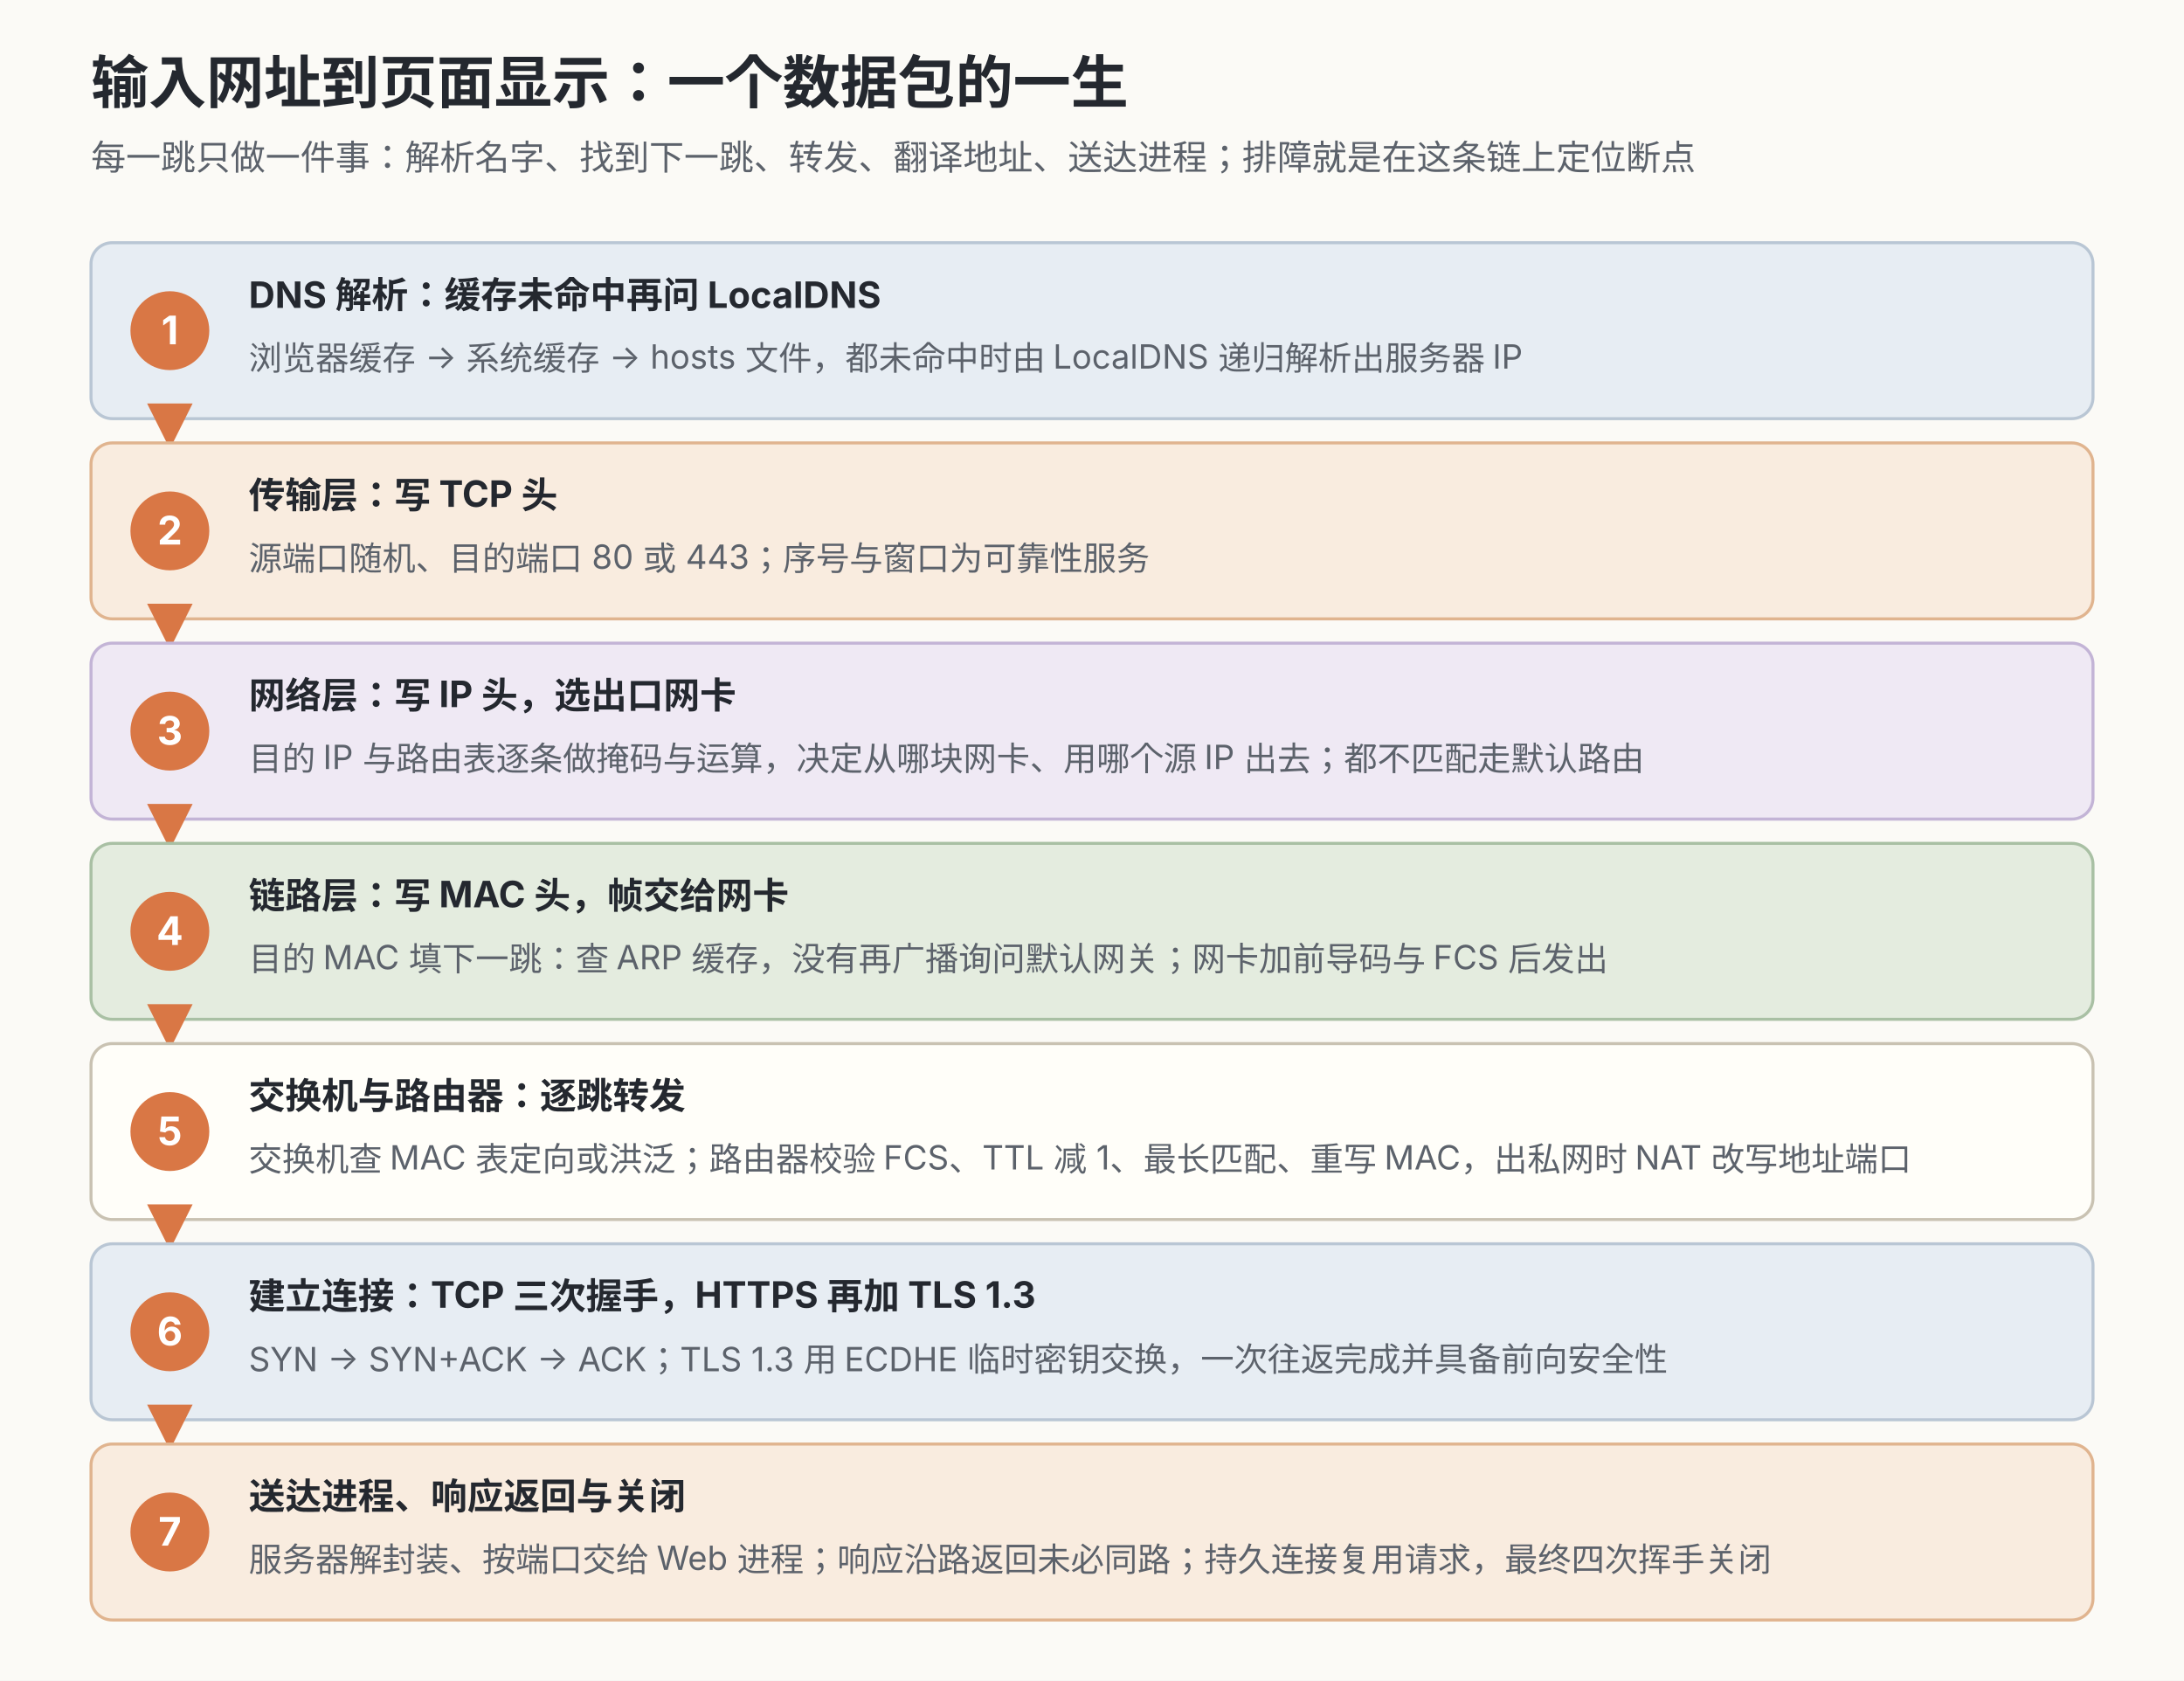
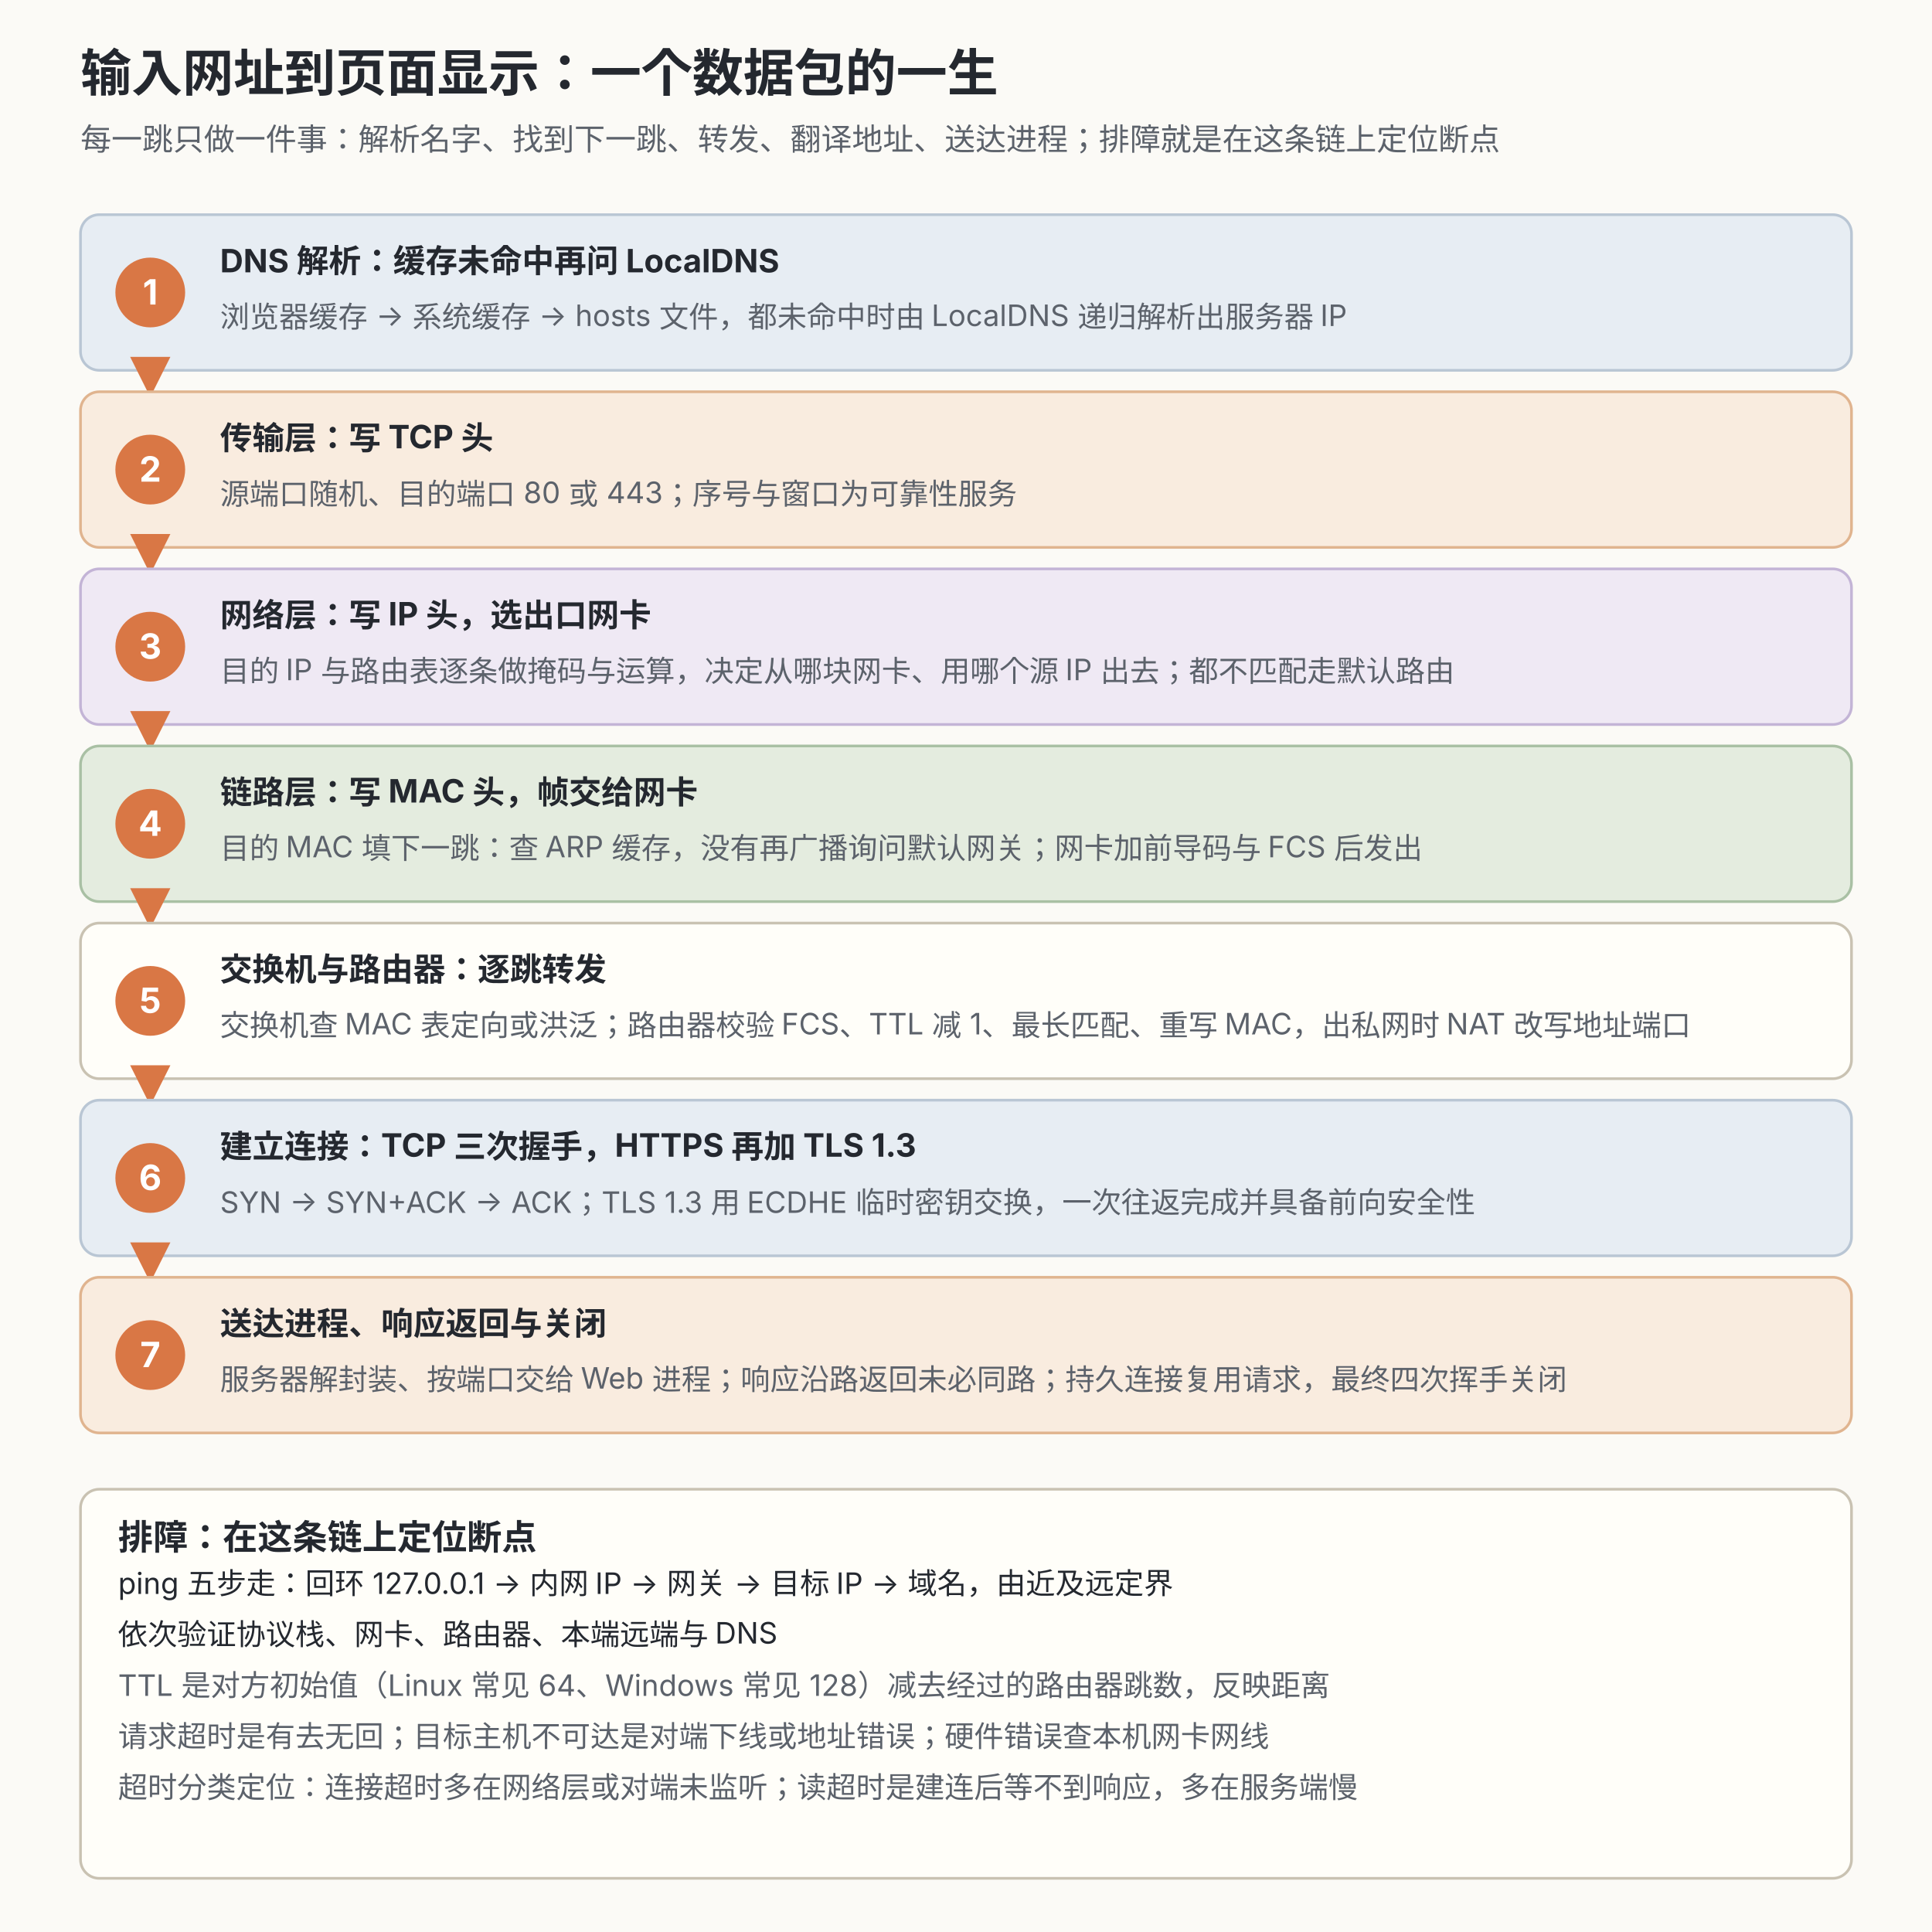
- <svg xmlns="http://www.w3.org/2000/svg" viewBox="0 0 1440 1108" role="img" aria-labelledby="svgTitle">
+ <svg xmlns="http://www.w3.org/2000/svg" viewBox="0 0 1440 1440" role="img" aria-labelledby="svgTitle">
  <defs>
    <marker id="arr" markerWidth="10" markerHeight="10" refX="8" refY="5" orient="auto">
      <path d="M0 0L10 5L0 10Z" fill="#d97745" />
    </marker>
  </defs>
-   <rect width="1440" height="1108" fill="#fbfaf6" />
+   <rect width="1440" height="1440" fill="#fbfaf6" />
  <g font-family="system-ui,-apple-system,'PingFang SC','Microsoft YaHei',sans-serif" fill="#24282f">
    <text x="60" y="68" font-size="38" font-weight="700" fill="#24282f" data-svg-label="">输入网址到页面显示：一个数据包的一生</text>
    <text x="60" y="112" font-size="23" fill="#5c626b" data-svg-label="">每一跳只做一件事：解析名字、找到下一跳、转发、翻译地址、送达进程；排障就是在这条链上定位断点</text>
    <rect id="node-1" data-svg-box="" x="60" y="160" width="1320" height="116" rx="14" fill="#e7edf3" stroke="#b9c6d4" stroke-width="2" />
    <circle cx="112" cy="218" r="26" fill="#d97745" />
    <text x="112" y="227" font-size="26" font-weight="700" fill="#ffffff" text-anchor="middle" data-svg-container="node-1">1</text>
    <text x="164" y="203" font-size="24" font-weight="700" fill="#24282f" data-svg-container="node-1">DNS 解析：缓存未命中再问 LocalDNS</text>
    <text x="164" y="244" font-size="22" fill="#5c626b" data-svg-container="node-1">浏览器缓存 → 系统缓存 → hosts 文件，都未命中时由 LocalDNS 递归解析出服务器 IP</text>
    <path d="M112 276L112 290" fill="none" stroke="#d97745" stroke-width="3" stroke-linecap="round" marker-end="url(#arr)" />
    <rect id="node-2" data-svg-box="" x="60" y="292" width="1320" height="116" rx="14" fill="#f9ecdf" stroke="#e0b48f" stroke-width="2" />
    <circle cx="112" cy="350" r="26" fill="#d97745" />
    <text x="112" y="359" font-size="26" font-weight="700" fill="#ffffff" text-anchor="middle" data-svg-container="node-2">2</text>
    <text x="164" y="335" font-size="24" font-weight="700" fill="#24282f" data-svg-container="node-2">传输层：写 TCP 头</text>
    <text x="164" y="376" font-size="22" fill="#5c626b" data-svg-container="node-2">源端口随机、目的端口 80 或 443；序号与窗口为可靠性服务</text>
    <path d="M112 408L112 422" fill="none" stroke="#d97745" stroke-width="3" stroke-linecap="round" marker-end="url(#arr)" />
    <rect id="node-3" data-svg-box="" x="60" y="424" width="1320" height="116" rx="14" fill="#efe9f4" stroke="#c3b4d6" stroke-width="2" />
    <circle cx="112" cy="482" r="26" fill="#d97745" />
    <text x="112" y="491" font-size="26" font-weight="700" fill="#ffffff" text-anchor="middle" data-svg-container="node-3">3</text>
    <text x="164" y="467" font-size="24" font-weight="700" fill="#24282f" data-svg-container="node-3">网络层：写 IP 头，选出口网卡</text>
    <text x="164" y="508" font-size="22" fill="#5c626b" data-svg-container="node-3">目的 IP 与路由表逐条做掩码与运算，决定从哪块网卡、用哪个源 IP 出去；都不匹配走默认路由</text>
    <path d="M112 540L112 554" fill="none" stroke="#d97745" stroke-width="3" stroke-linecap="round" marker-end="url(#arr)" />
    <rect id="node-4" data-svg-box="" x="60" y="556" width="1320" height="116" rx="14" fill="#e4ecdf" stroke="#a9c0a4" stroke-width="2" />
    <circle cx="112" cy="614" r="26" fill="#d97745" />
    <text x="112" y="623" font-size="26" font-weight="700" fill="#ffffff" text-anchor="middle" data-svg-container="node-4">4</text>
    <text x="164" y="599" font-size="24" font-weight="700" fill="#24282f" data-svg-container="node-4">链路层：写 MAC 头，帧交给网卡</text>
    <text x="164" y="640" font-size="22" fill="#5c626b" data-svg-container="node-4">目的 MAC 填下一跳：查 ARP 缓存，没有再广播询问默认网关；网卡加前导码与 FCS 后发出</text>
    <path d="M112 672L112 686" fill="none" stroke="#d97745" stroke-width="3" stroke-linecap="round" marker-end="url(#arr)" />
    <rect id="node-5" data-svg-box="" x="60" y="688" width="1320" height="116" rx="14" fill="#fffef9" stroke="#c9c2b2" stroke-width="2" />
    <circle cx="112" cy="746" r="26" fill="#d97745" />
    <text x="112" y="755" font-size="26" font-weight="700" fill="#ffffff" text-anchor="middle" data-svg-container="node-5">5</text>
    <text x="164" y="731" font-size="24" font-weight="700" fill="#24282f" data-svg-container="node-5">交换机与路由器：逐跳转发</text>
    <text x="164" y="772" font-size="22" fill="#5c626b" data-svg-container="node-5">交换机查 MAC 表定向或洪泛；路由器校验 FCS、TTL 减 1、最长匹配、重写 MAC，出私网时 NAT 改写地址端口</text>
    <path d="M112 804L112 818" fill="none" stroke="#d97745" stroke-width="3" stroke-linecap="round" marker-end="url(#arr)" />
    <rect id="node-6" data-svg-box="" x="60" y="820" width="1320" height="116" rx="14" fill="#e7edf3" stroke="#b9c6d4" stroke-width="2" />
    <circle cx="112" cy="878" r="26" fill="#d97745" />
    <text x="112" y="887" font-size="26" font-weight="700" fill="#ffffff" text-anchor="middle" data-svg-container="node-6">6</text>
    <text x="164" y="863" font-size="24" font-weight="700" fill="#24282f" data-svg-container="node-6">建立连接：TCP 三次握手，HTTPS 再加 TLS 1.3</text>
    <text x="164" y="904" font-size="22" fill="#5c626b" data-svg-container="node-6">SYN → SYN+ACK → ACK；TLS 1.3 用 ECDHE 临时密钥交换，一次往返完成并具备前向安全性</text>
    <path d="M112 936L112 950" fill="none" stroke="#d97745" stroke-width="3" stroke-linecap="round" marker-end="url(#arr)" />
    <rect id="node-7" data-svg-box="" x="60" y="952" width="1320" height="116" rx="14" fill="#f9ecdf" stroke="#e0b48f" stroke-width="2" />
    <circle cx="112" cy="1010" r="26" fill="#d97745" />
    <text x="112" y="1019" font-size="26" font-weight="700" fill="#ffffff" text-anchor="middle" data-svg-container="node-7">7</text>
    <text x="164" y="995" font-size="24" font-weight="700" fill="#24282f" data-svg-container="node-7">送达进程、响应返回与关闭</text>
    <text x="164" y="1036" font-size="22" fill="#5c626b" data-svg-container="node-7">服务器解封装、按端口交给 Web 进程；响应沿路返回未必同路；持久连接复用请求，最终四次挥手关闭</text>
+     <rect id="node-8" data-svg-box="" x="60" y="1110" width="1320" height="290" rx="14" fill="#fffef9" stroke="#c9c2b2" stroke-width="2" />
+     <text x="88" y="1155" font-size="26" font-weight="700" fill="#24282f" data-svg-container="node-8">排障：在这条链上定位断点</text>
+     <text x="88" y="1188" font-size="22" fill="#24282f" data-svg-container="node-8">ping 五步走：回环 127.0.0.1 → 内网 IP → 网关 → 目标 IP → 域名，由近及远定界</text>
+     <text x="88" y="1226" font-size="22" fill="#24282f" data-svg-container="node-8">依次验证协议栈、网卡、路由器、本端远端与 DNS</text>
+     <text x="88" y="1264" font-size="22" fill="#5c626b" data-svg-container="node-8">TTL 是对方初始值（Linux 常见 64、Windows 常见 128）减去经过的路由器跳数，反映距离</text>
+     <text x="88" y="1302" font-size="22" fill="#5c626b" data-svg-container="node-8">请求超时是有去无回；目标主机不可达是对端下线或地址错误；硬件错误查本机网卡网线</text>
+     <text x="88" y="1340" font-size="22" fill="#5c626b" data-svg-container="node-8">超时分类定位：连接超时多在网络层或对端未监听；读超时是建连后等不到响应，多在服务端慢</text>
  </g>
</svg>
